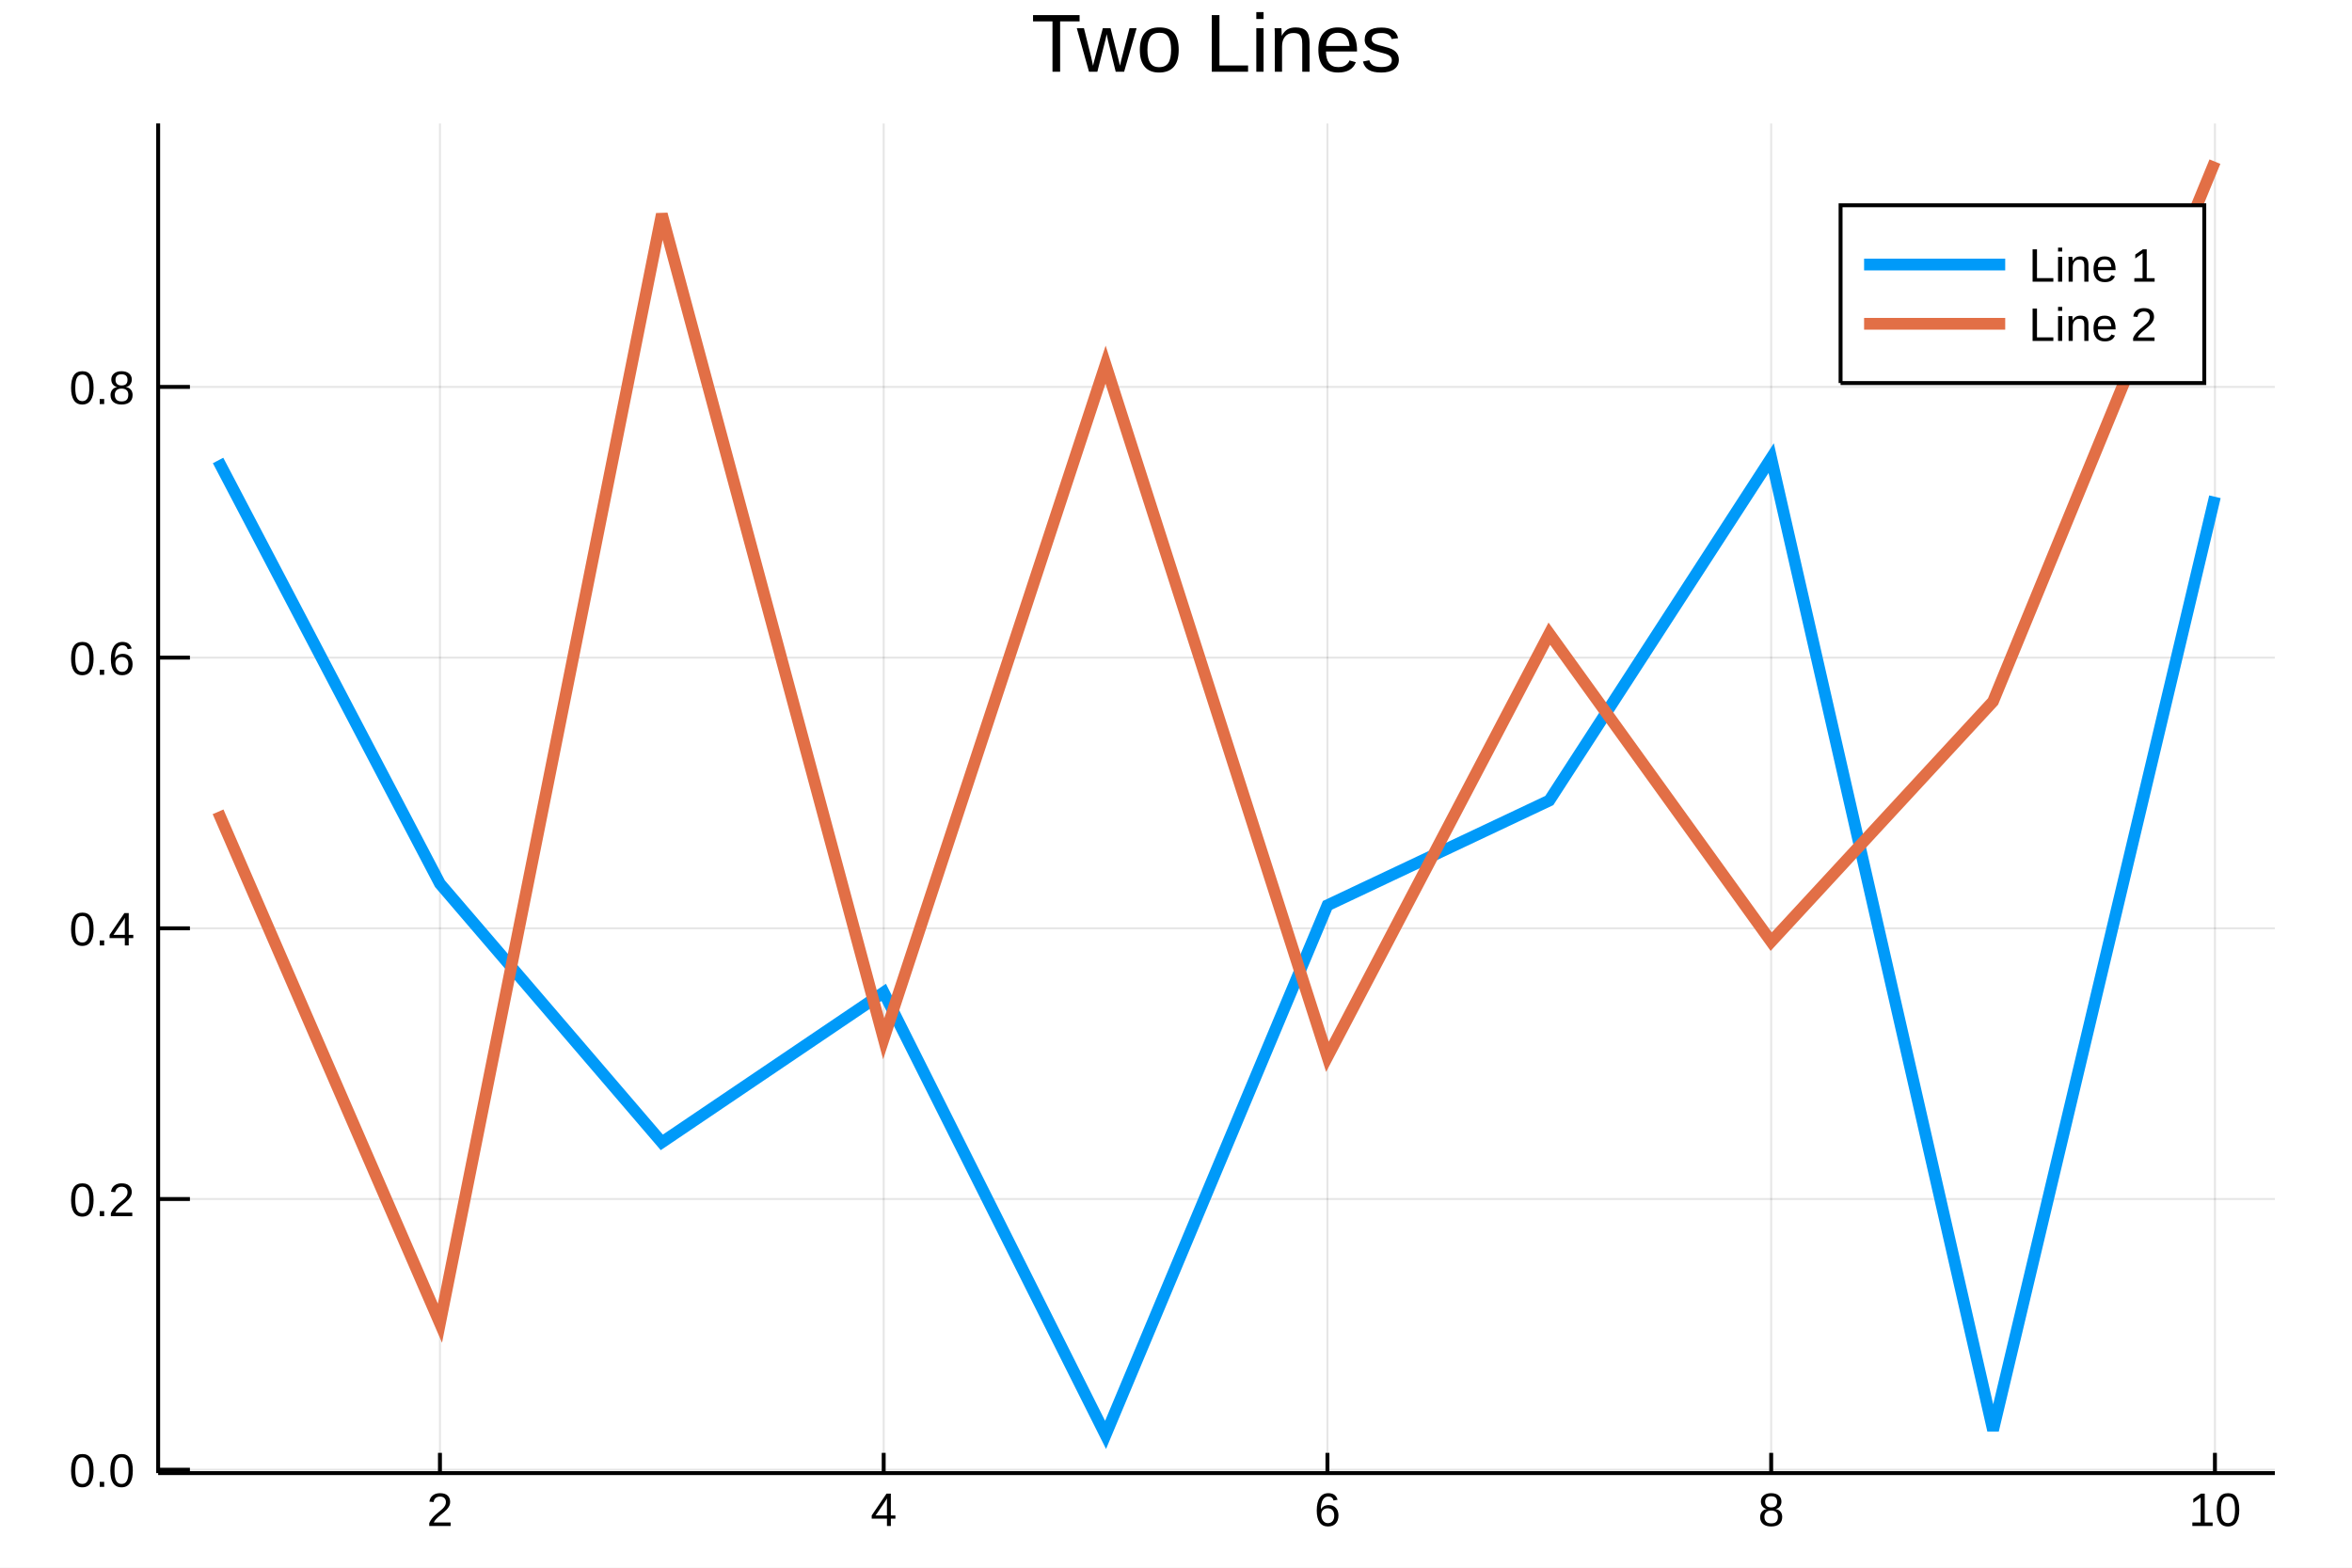
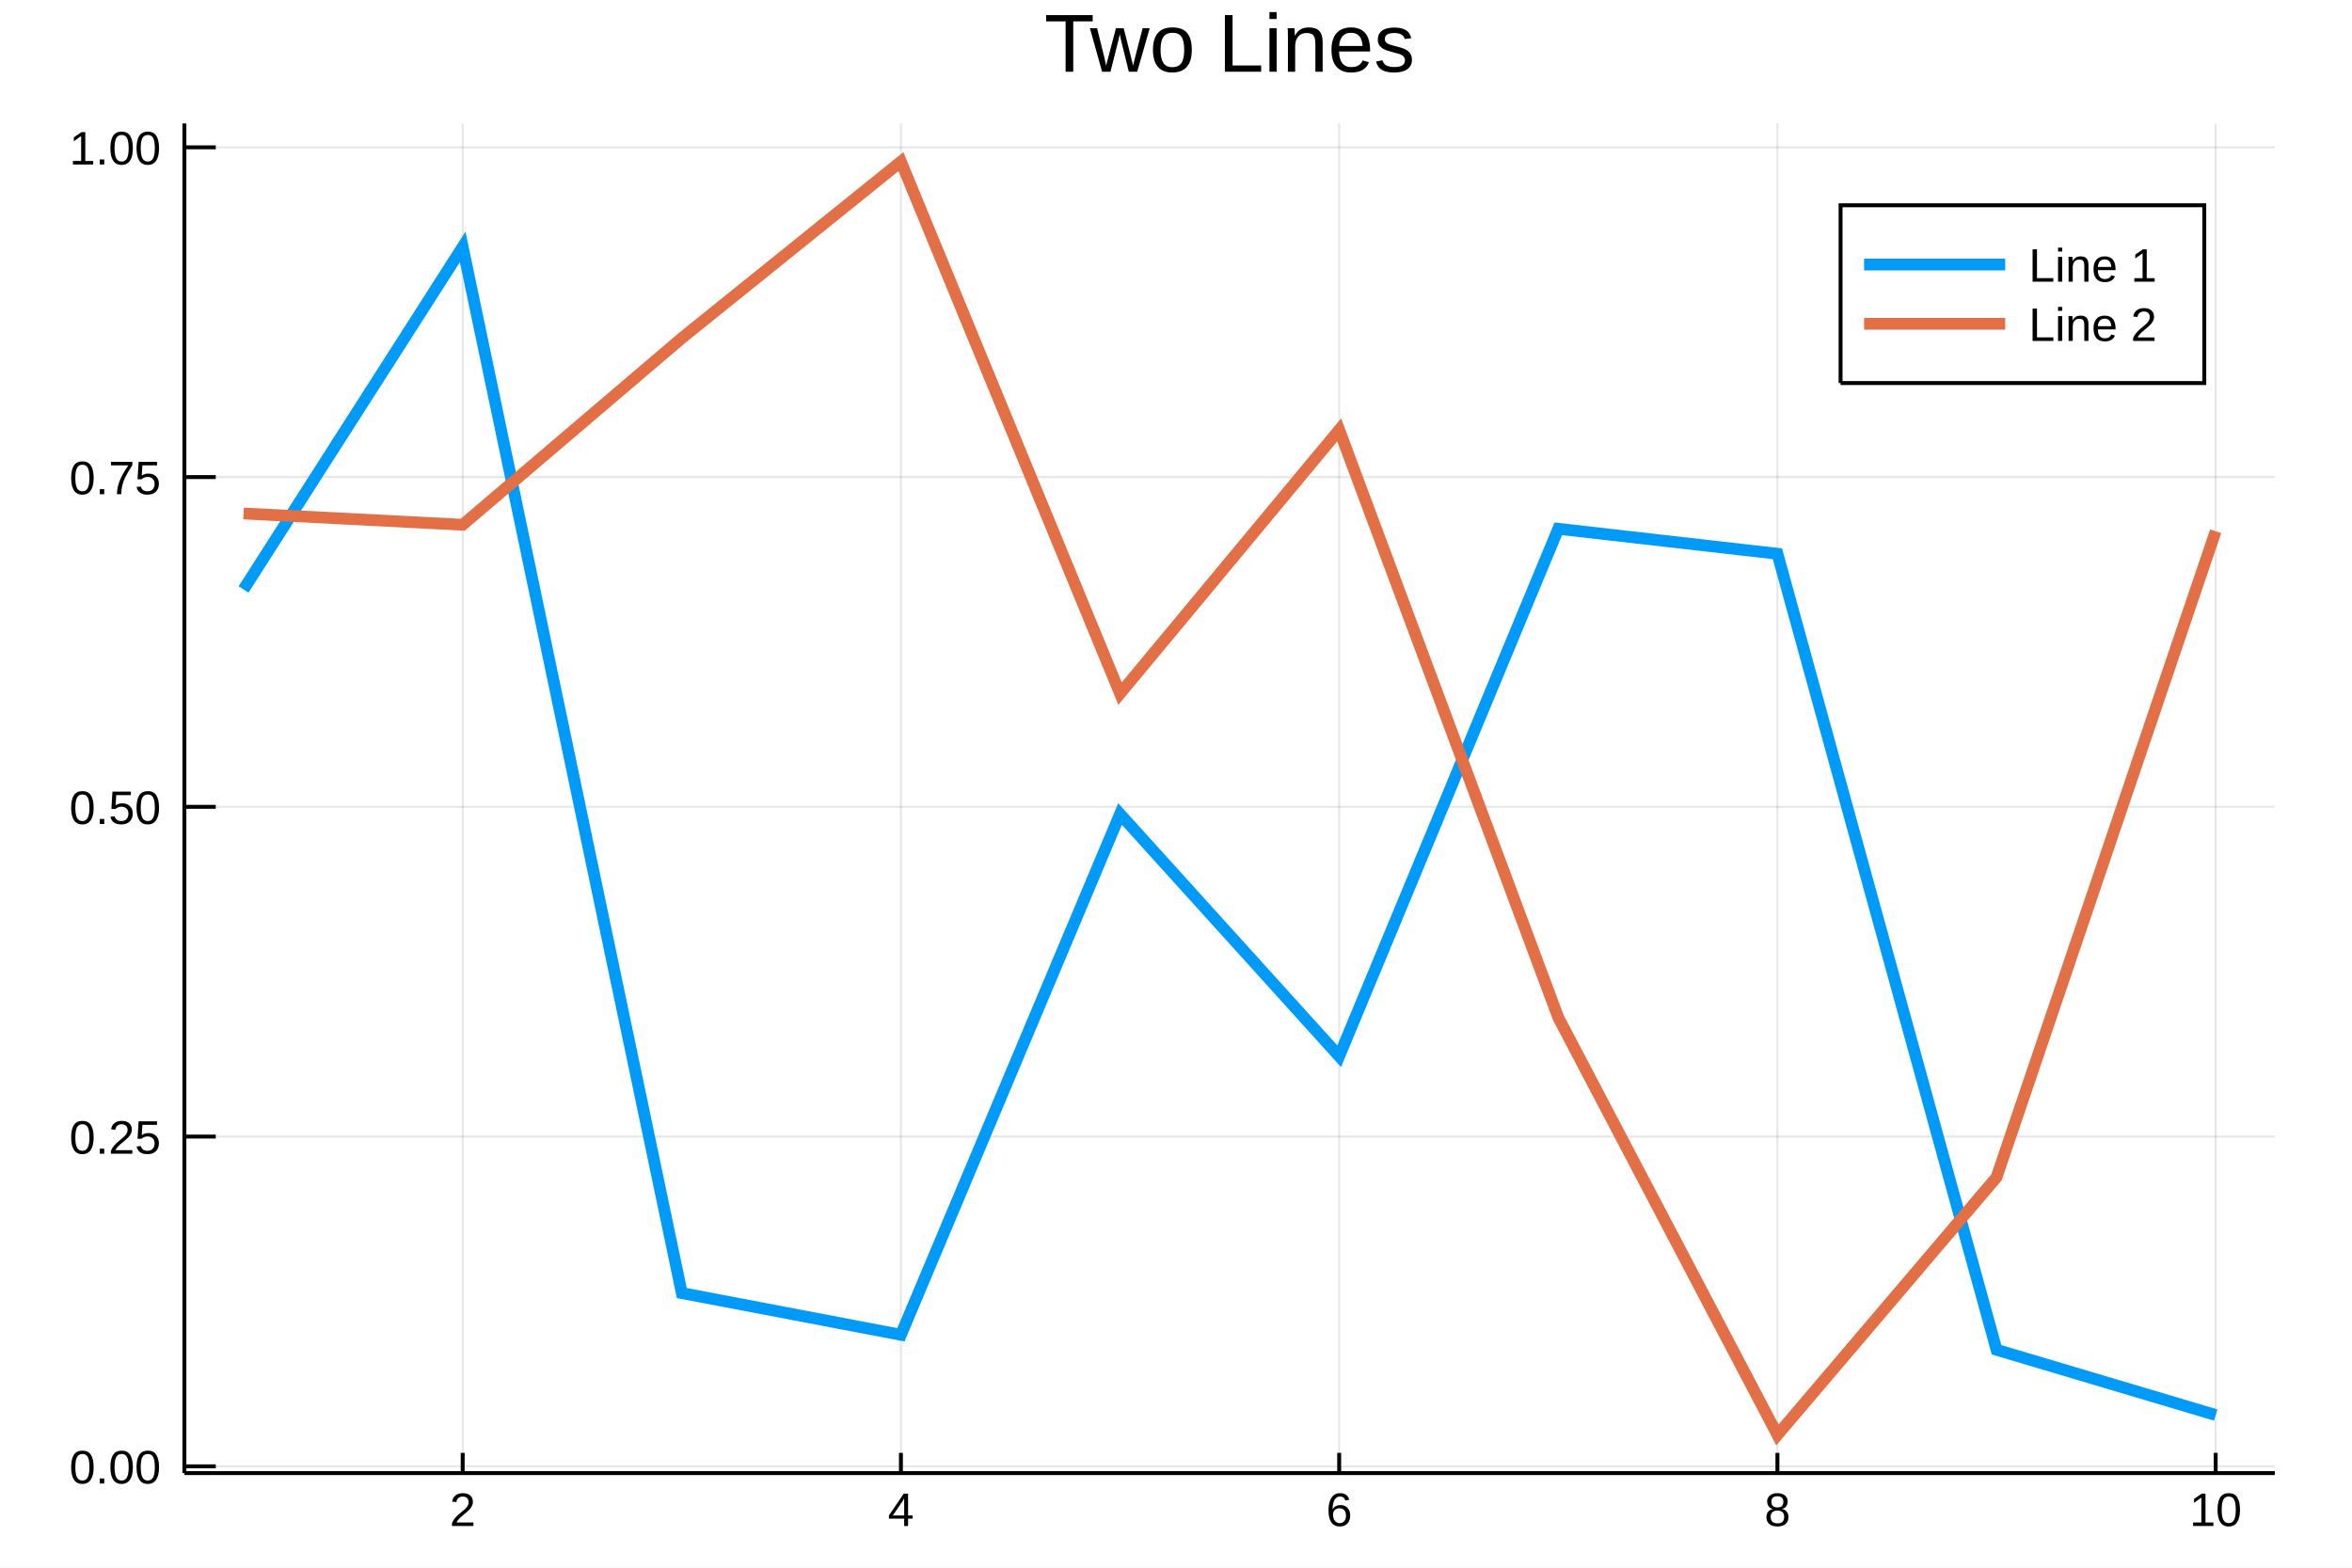
<svg xmlns="http://www.w3.org/2000/svg" width="600" height="400" viewBox="0 0 2400 1600">
  <defs>
-     <clipPath id="clip7100">
+     <clipPath id="clip3500">
      <rect x="0" y="0" width="2000" height="2000" />
    </clipPath>
  </defs>
  <defs>
-     <clipPath id="clip7101">
+     <clipPath id="clip3501">
      <rect x="0" y="0" width="2400" height="1600" />
    </clipPath>
  </defs>
-   <polygon clip-path="url(#clip7101)" points=" 0,1600 2400,1600 2400,0 0,0    " fill="#ffffff" fill-rule="evenodd" fill-opacity="1" />
+   <polygon clip-path="url(#clip3501)" points=" 0,1600 2400,1600 2400,0 0,0    " fill="#ffffff" fill-rule="evenodd" fill-opacity="1" />
  <defs>
-     <clipPath id="clip7102">
+     <clipPath id="clip3502">
      <rect x="480" y="0" width="1681" height="1600" />
    </clipPath>
  </defs>
-   <polygon clip-path="url(#clip7101)" points=" 161.394,1503.47 2321.26,1503.47 2321.26,125.984 161.394,125.984    " fill="#ffffff" fill-rule="evenodd" fill-opacity="1" />
+   <polygon clip-path="url(#clip3501)" points=" 188.156,1503.47 2321.26,1503.47 2321.26,125.984 188.156,125.984    " fill="#ffffff" fill-rule="evenodd" fill-opacity="1" />
  <defs>
-     <clipPath id="clip7103">
-       <rect x="161" y="125" width="2161" height="1378" />
+     <clipPath id="clip3503">
+       <rect x="188" y="125" width="2134" height="1378" />
    </clipPath>
  </defs>
-   <polyline clip-path="url(#clip7103)" style="stroke:#000000; stroke-width:2; stroke-opacity:0.1; fill:none" points="   448.923,1503.47 448.923,125.984    " />
-   <polyline clip-path="url(#clip7103)" style="stroke:#000000; stroke-width:2; stroke-opacity:0.1; fill:none" points="   901.725,1503.47 901.725,125.984    " />
-   <polyline clip-path="url(#clip7103)" style="stroke:#000000; stroke-width:2; stroke-opacity:0.1; fill:none" points="   1354.53,1503.47 1354.53,125.984    " />
-   <polyline clip-path="url(#clip7103)" style="stroke:#000000; stroke-width:2; stroke-opacity:0.1; fill:none" points="   1807.33,1503.47 1807.33,125.984    " />
-   <polyline clip-path="url(#clip7103)" style="stroke:#000000; stroke-width:2; stroke-opacity:0.1; fill:none" points="   2260.13,1503.47 2260.13,125.984    " />
-   <polyline clip-path="url(#clip7103)" style="stroke:#000000; stroke-width:2; stroke-opacity:0.1; fill:none" points="   161.394,1500.02 2321.26,1500.02    " />
-   <polyline clip-path="url(#clip7103)" style="stroke:#000000; stroke-width:2; stroke-opacity:0.1; fill:none" points="   161.394,1223.74 2321.26,1223.74    " />
-   <polyline clip-path="url(#clip7103)" style="stroke:#000000; stroke-width:2; stroke-opacity:0.1; fill:none" points="   161.394,947.453 2321.26,947.453    " />
-   <polyline clip-path="url(#clip7103)" style="stroke:#000000; stroke-width:2; stroke-opacity:0.1; fill:none" points="   161.394,671.17 2321.26,671.17    " />
-   <polyline clip-path="url(#clip7103)" style="stroke:#000000; stroke-width:2; stroke-opacity:0.1; fill:none" points="   161.394,394.887 2321.26,394.887    " />
-   <polyline clip-path="url(#clip7101)" style="stroke:#000000; stroke-width:4; stroke-opacity:1; fill:none" points="   161.394,1503.47 2321.26,1503.47    " />
-   <polyline clip-path="url(#clip7101)" style="stroke:#000000; stroke-width:4; stroke-opacity:1; fill:none" points="   161.394,1503.47 161.394,125.984    " />
-   <polyline clip-path="url(#clip7101)" style="stroke:#000000; stroke-width:4; stroke-opacity:1; fill:none" points="   448.923,1503.47 448.923,1482.81    " />
-   <polyline clip-path="url(#clip7101)" style="stroke:#000000; stroke-width:4; stroke-opacity:1; fill:none" points="   901.725,1503.47 901.725,1482.81    " />
-   <polyline clip-path="url(#clip7101)" style="stroke:#000000; stroke-width:4; stroke-opacity:1; fill:none" points="   1354.53,1503.47 1354.53,1482.81    " />
-   <polyline clip-path="url(#clip7101)" style="stroke:#000000; stroke-width:4; stroke-opacity:1; fill:none" points="   1807.33,1503.47 1807.33,1482.81    " />
-   <polyline clip-path="url(#clip7101)" style="stroke:#000000; stroke-width:4; stroke-opacity:1; fill:none" points="   2260.13,1503.47 2260.13,1482.81    " />
-   <polyline clip-path="url(#clip7101)" style="stroke:#000000; stroke-width:4; stroke-opacity:1; fill:none" points="   161.394,1500.02 193.792,1500.02    " />
-   <polyline clip-path="url(#clip7101)" style="stroke:#000000; stroke-width:4; stroke-opacity:1; fill:none" points="   161.394,1223.74 193.792,1223.74    " />
-   <polyline clip-path="url(#clip7101)" style="stroke:#000000; stroke-width:4; stroke-opacity:1; fill:none" points="   161.394,947.453 193.792,947.453    " />
-   <polyline clip-path="url(#clip7101)" style="stroke:#000000; stroke-width:4; stroke-opacity:1; fill:none" points="   161.394,671.17 193.792,671.17    " />
-   <polyline clip-path="url(#clip7101)" style="stroke:#000000; stroke-width:4; stroke-opacity:1; fill:none" points="   161.394,394.887 193.792,394.887    " />
-   <g clip-path="url(#clip7101)">
-     <text style="fill:#000000; fill-opacity:1; font-family:Arial,Helvetica Neue,Helvetica,sans-serif; font-size:48px; text-anchor:middle;" transform="rotate(0, 448.923, 1557.47)" x="448.923" y="1557.47">2</text>
+   <polyline clip-path="url(#clip3503)" style="stroke:#000000; stroke-width:2; stroke-opacity:0.1; fill:none" points="   472.123,1503.47 472.123,125.984    " />
+   <polyline clip-path="url(#clip3503)" style="stroke:#000000; stroke-width:2; stroke-opacity:0.1; fill:none" points="   919.314,1503.47 919.314,125.984    " />
+   <polyline clip-path="url(#clip3503)" style="stroke:#000000; stroke-width:2; stroke-opacity:0.1; fill:none" points="   1366.51,1503.47 1366.51,125.984    " />
+   <polyline clip-path="url(#clip3503)" style="stroke:#000000; stroke-width:2; stroke-opacity:0.1; fill:none" points="   1813.7,1503.47 1813.7,125.984    " />
+   <polyline clip-path="url(#clip3503)" style="stroke:#000000; stroke-width:2; stroke-opacity:0.1; fill:none" points="   2260.89,1503.47 2260.89,125.984    " />
+   <polyline clip-path="url(#clip3503)" style="stroke:#000000; stroke-width:2; stroke-opacity:0.1; fill:none" points="   188.156,1496.55 2321.26,1496.55    " />
+   <polyline clip-path="url(#clip3503)" style="stroke:#000000; stroke-width:2; stroke-opacity:0.1; fill:none" points="   188.156,1160 2321.26,1160    " />
+   <polyline clip-path="url(#clip3503)" style="stroke:#000000; stroke-width:2; stroke-opacity:0.1; fill:none" points="   188.156,823.455 2321.26,823.455    " />
+   <polyline clip-path="url(#clip3503)" style="stroke:#000000; stroke-width:2; stroke-opacity:0.1; fill:none" points="   188.156,486.907 2321.26,486.907    " />
+   <polyline clip-path="url(#clip3503)" style="stroke:#000000; stroke-width:2; stroke-opacity:0.1; fill:none" points="   188.156,150.36 2321.26,150.36    " />
+   <polyline clip-path="url(#clip3501)" style="stroke:#000000; stroke-width:4; stroke-opacity:1; fill:none" points="   188.156,1503.47 2321.26,1503.47    " />
+   <polyline clip-path="url(#clip3501)" style="stroke:#000000; stroke-width:4; stroke-opacity:1; fill:none" points="   188.156,1503.47 188.156,125.984    " />
+   <polyline clip-path="url(#clip3501)" style="stroke:#000000; stroke-width:4; stroke-opacity:1; fill:none" points="   472.123,1503.47 472.123,1482.81    " />
+   <polyline clip-path="url(#clip3501)" style="stroke:#000000; stroke-width:4; stroke-opacity:1; fill:none" points="   919.314,1503.47 919.314,1482.81    " />
+   <polyline clip-path="url(#clip3501)" style="stroke:#000000; stroke-width:4; stroke-opacity:1; fill:none" points="   1366.51,1503.47 1366.51,1482.81    " />
+   <polyline clip-path="url(#clip3501)" style="stroke:#000000; stroke-width:4; stroke-opacity:1; fill:none" points="   1813.7,1503.47 1813.7,1482.81    " />
+   <polyline clip-path="url(#clip3501)" style="stroke:#000000; stroke-width:4; stroke-opacity:1; fill:none" points="   2260.89,1503.47 2260.89,1482.81    " />
+   <polyline clip-path="url(#clip3501)" style="stroke:#000000; stroke-width:4; stroke-opacity:1; fill:none" points="   188.156,1496.55 220.153,1496.55    " />
+   <polyline clip-path="url(#clip3501)" style="stroke:#000000; stroke-width:4; stroke-opacity:1; fill:none" points="   188.156,1160 220.153,1160    " />
+   <polyline clip-path="url(#clip3501)" style="stroke:#000000; stroke-width:4; stroke-opacity:1; fill:none" points="   188.156,823.455 220.153,823.455    " />
+   <polyline clip-path="url(#clip3501)" style="stroke:#000000; stroke-width:4; stroke-opacity:1; fill:none" points="   188.156,486.907 220.153,486.907    " />
+   <polyline clip-path="url(#clip3501)" style="stroke:#000000; stroke-width:4; stroke-opacity:1; fill:none" points="   188.156,150.36 220.153,150.36    " />
+   <g clip-path="url(#clip3501)">
+     <text style="fill:#000000; fill-opacity:1; font-family:Arial,Helvetica Neue,Helvetica,sans-serif; font-size:48px; text-anchor:middle;" transform="rotate(0, 472.123, 1557.47)" x="472.123" y="1557.47">2</text>
  </g>
-   <g clip-path="url(#clip7101)">
-     <text style="fill:#000000; fill-opacity:1; font-family:Arial,Helvetica Neue,Helvetica,sans-serif; font-size:48px; text-anchor:middle;" transform="rotate(0, 901.725, 1557.47)" x="901.725" y="1557.47">4</text>
+   <g clip-path="url(#clip3501)">
+     <text style="fill:#000000; fill-opacity:1; font-family:Arial,Helvetica Neue,Helvetica,sans-serif; font-size:48px; text-anchor:middle;" transform="rotate(0, 919.314, 1557.47)" x="919.314" y="1557.47">4</text>
  </g>
-   <g clip-path="url(#clip7101)">
-     <text style="fill:#000000; fill-opacity:1; font-family:Arial,Helvetica Neue,Helvetica,sans-serif; font-size:48px; text-anchor:middle;" transform="rotate(0, 1354.53, 1557.47)" x="1354.53" y="1557.47">6</text>
+   <g clip-path="url(#clip3501)">
+     <text style="fill:#000000; fill-opacity:1; font-family:Arial,Helvetica Neue,Helvetica,sans-serif; font-size:48px; text-anchor:middle;" transform="rotate(0, 1366.51, 1557.47)" x="1366.51" y="1557.47">6</text>
  </g>
-   <g clip-path="url(#clip7101)">
-     <text style="fill:#000000; fill-opacity:1; font-family:Arial,Helvetica Neue,Helvetica,sans-serif; font-size:48px; text-anchor:middle;" transform="rotate(0, 1807.33, 1557.47)" x="1807.33" y="1557.47">8</text>
+   <g clip-path="url(#clip3501)">
+     <text style="fill:#000000; fill-opacity:1; font-family:Arial,Helvetica Neue,Helvetica,sans-serif; font-size:48px; text-anchor:middle;" transform="rotate(0, 1813.7, 1557.47)" x="1813.7" y="1557.47">8</text>
  </g>
-   <g clip-path="url(#clip7101)">
-     <text style="fill:#000000; fill-opacity:1; font-family:Arial,Helvetica Neue,Helvetica,sans-serif; font-size:48px; text-anchor:middle;" transform="rotate(0, 2260.13, 1557.47)" x="2260.13" y="1557.47">10</text>
+   <g clip-path="url(#clip3501)">
+     <text style="fill:#000000; fill-opacity:1; font-family:Arial,Helvetica Neue,Helvetica,sans-serif; font-size:48px; text-anchor:middle;" transform="rotate(0, 2260.89, 1557.47)" x="2260.89" y="1557.47">10</text>
  </g>
-   <g clip-path="url(#clip7101)">
-     <text style="fill:#000000; fill-opacity:1; font-family:Arial,Helvetica Neue,Helvetica,sans-serif; font-size:48px; text-anchor:end;" transform="rotate(0, 137.394, 1517.52)" x="137.394" y="1517.52">0.0</text>
+   <g clip-path="url(#clip3501)">
+     <text style="fill:#000000; fill-opacity:1; font-family:Arial,Helvetica Neue,Helvetica,sans-serif; font-size:48px; text-anchor:end;" transform="rotate(0, 164.156, 1514.05)" x="164.156" y="1514.05">0.00</text>
  </g>
-   <g clip-path="url(#clip7101)">
-     <text style="fill:#000000; fill-opacity:1; font-family:Arial,Helvetica Neue,Helvetica,sans-serif; font-size:48px; text-anchor:end;" transform="rotate(0, 137.394, 1241.24)" x="137.394" y="1241.24">0.2</text>
+   <g clip-path="url(#clip3501)">
+     <text style="fill:#000000; fill-opacity:1; font-family:Arial,Helvetica Neue,Helvetica,sans-serif; font-size:48px; text-anchor:end;" transform="rotate(0, 164.156, 1177.5)" x="164.156" y="1177.5">0.25</text>
  </g>
-   <g clip-path="url(#clip7101)">
-     <text style="fill:#000000; fill-opacity:1; font-family:Arial,Helvetica Neue,Helvetica,sans-serif; font-size:48px; text-anchor:end;" transform="rotate(0, 137.394, 964.953)" x="137.394" y="964.953">0.4</text>
+   <g clip-path="url(#clip3501)">
+     <text style="fill:#000000; fill-opacity:1; font-family:Arial,Helvetica Neue,Helvetica,sans-serif; font-size:48px; text-anchor:end;" transform="rotate(0, 164.156, 840.955)" x="164.156" y="840.955">0.50</text>
  </g>
-   <g clip-path="url(#clip7101)">
-     <text style="fill:#000000; fill-opacity:1; font-family:Arial,Helvetica Neue,Helvetica,sans-serif; font-size:48px; text-anchor:end;" transform="rotate(0, 137.394, 688.67)" x="137.394" y="688.67">0.6</text>
+   <g clip-path="url(#clip3501)">
+     <text style="fill:#000000; fill-opacity:1; font-family:Arial,Helvetica Neue,Helvetica,sans-serif; font-size:48px; text-anchor:end;" transform="rotate(0, 164.156, 504.407)" x="164.156" y="504.407">0.75</text>
  </g>
-   <g clip-path="url(#clip7101)">
-     <text style="fill:#000000; fill-opacity:1; font-family:Arial,Helvetica Neue,Helvetica,sans-serif; font-size:48px; text-anchor:end;" transform="rotate(0, 137.394, 412.387)" x="137.394" y="412.387">0.8</text>
+   <g clip-path="url(#clip3501)">
+     <text style="fill:#000000; fill-opacity:1; font-family:Arial,Helvetica Neue,Helvetica,sans-serif; font-size:48px; text-anchor:end;" transform="rotate(0, 164.156, 167.86)" x="164.156" y="167.86">1.00</text>
  </g>
-   <g clip-path="url(#clip7101)">
-     <text style="fill:#000000; fill-opacity:1; font-family:Arial,Helvetica Neue,Helvetica,sans-serif; font-size:84px; text-anchor:middle;" transform="rotate(0, 1241.33, 73.2)" x="1241.33" y="73.2">Two Lines</text>
+   <g clip-path="url(#clip3501)">
+     <text style="fill:#000000; fill-opacity:1; font-family:Arial,Helvetica Neue,Helvetica,sans-serif; font-size:84px; text-anchor:middle;" transform="rotate(0, 1254.71, 73.2)" x="1254.71" y="73.2">Two Lines</text>
  </g>
-   <polyline clip-path="url(#clip7103)" style="stroke:#009af9; stroke-width:12; stroke-opacity:1; fill:none" points="   222.522,469.965 448.923,901.913 675.324,1165.91 901.725,1012.84 1128.13,1464.49 1354.53,923.968 1580.93,817.015 1807.33,467.552 2033.73,1459.69 2260.13,507.015       " />
-   <polyline clip-path="url(#clip7103)" style="stroke:#e26f46; stroke-width:12; stroke-opacity:1; fill:none" points="   222.522,828.535 448.923,1350.48 675.324,218.583 901.725,1060.16 1128.13,372.183 1354.53,1078.54 1580.93,646.746 1807.33,961.029 2033.73,715.92 2260.13,164.97       " />
-   <polygon clip-path="url(#clip7101)" points=" 1878.14,390.944 2249.26,390.944 2249.26,209.504 1878.14,209.504    " fill="#ffffff" fill-rule="evenodd" fill-opacity="1" />
-   <polyline clip-path="url(#clip7101)" style="stroke:#000000; stroke-width:4; stroke-opacity:1; fill:none" points="   1878.14,390.944 2249.26,390.944 2249.26,209.504 1878.14,209.504 1878.14,390.944    " />
-   <polyline clip-path="url(#clip7101)" style="stroke:#009af9; stroke-width:12; stroke-opacity:1; fill:none" points="   1902.14,269.984 2046.14,269.984    " />
-   <g clip-path="url(#clip7101)">
+   <polyline clip-path="url(#clip3503)" style="stroke:#009af9; stroke-width:12; stroke-opacity:1; fill:none" points="   248.527,601.61 472.123,251.975 695.719,1319.71 919.314,1362.31 1142.91,830.82 1366.51,1078.02 1590.1,539.7 1813.7,565.191 2037.29,1377.61 2260.89,1444.18       " />
+   <polyline clip-path="url(#clip3503)" style="stroke:#e26f46; stroke-width:12; stroke-opacity:1; fill:none" points="   248.527,524.062 472.123,535.599 695.719,345.1 919.314,164.97 1142.91,707.919 1366.51,438.725 1590.1,1038.54 1813.7,1464.49 2037.29,1201.55 2260.89,542.209       " />
+   <polygon clip-path="url(#clip3501)" points=" 1878.14,390.944 2249.26,390.944 2249.26,209.504 1878.14,209.504    " fill="#ffffff" fill-rule="evenodd" fill-opacity="1" />
+   <polyline clip-path="url(#clip3501)" style="stroke:#000000; stroke-width:4; stroke-opacity:1; fill:none" points="   1878.14,390.944 2249.26,390.944 2249.26,209.504 1878.14,209.504 1878.14,390.944    " />
+   <polyline clip-path="url(#clip3501)" style="stroke:#009af9; stroke-width:12; stroke-opacity:1; fill:none" points="   1902.14,269.984 2046.14,269.984    " />
+   <g clip-path="url(#clip3501)">
    <text style="fill:#000000; fill-opacity:1; font-family:Arial,Helvetica Neue,Helvetica,sans-serif; font-size:48px; text-anchor:start;" transform="rotate(0, 2070.14, 287.484)" x="2070.14" y="287.484">Line 1</text>
  </g>
-   <polyline clip-path="url(#clip7101)" style="stroke:#e26f46; stroke-width:12; stroke-opacity:1; fill:none" points="   1902.14,330.464 2046.14,330.464    " />
-   <g clip-path="url(#clip7101)">
+   <polyline clip-path="url(#clip3501)" style="stroke:#e26f46; stroke-width:12; stroke-opacity:1; fill:none" points="   1902.14,330.464 2046.14,330.464    " />
+   <g clip-path="url(#clip3501)">
    <text style="fill:#000000; fill-opacity:1; font-family:Arial,Helvetica Neue,Helvetica,sans-serif; font-size:48px; text-anchor:start;" transform="rotate(0, 2070.14, 347.964)" x="2070.14" y="347.964">Line 2</text>
  </g>
</svg>
